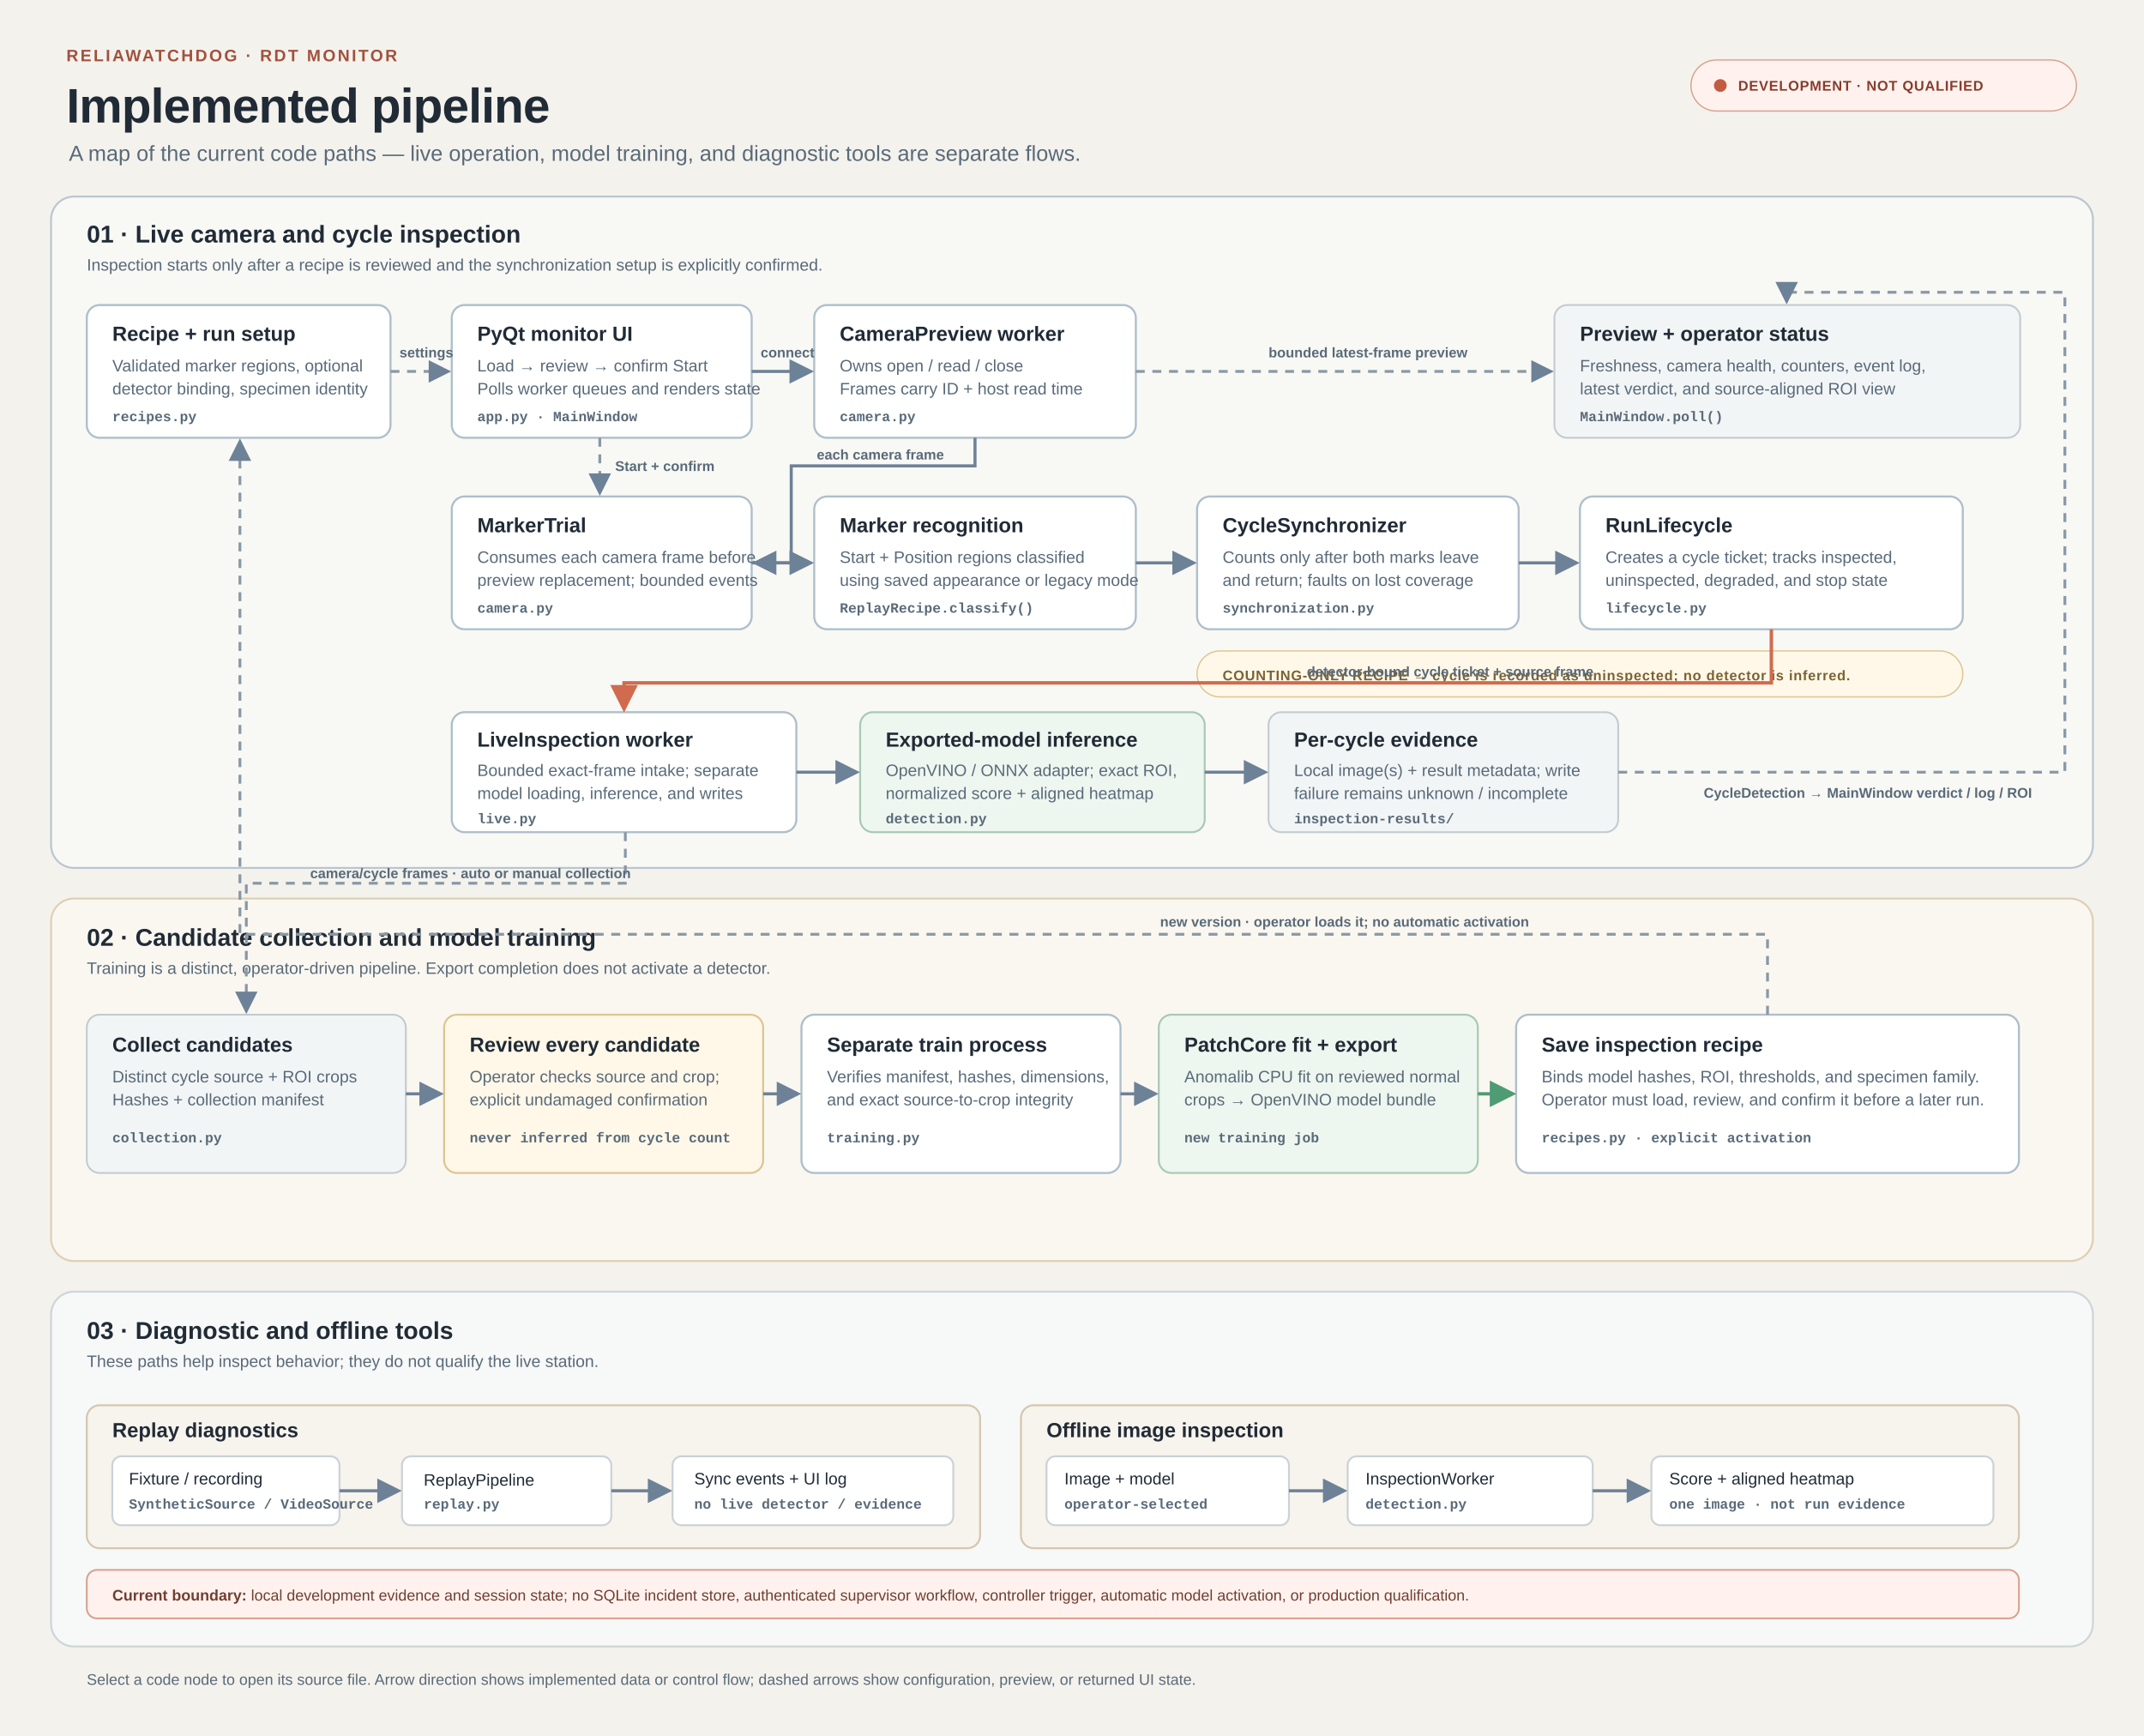
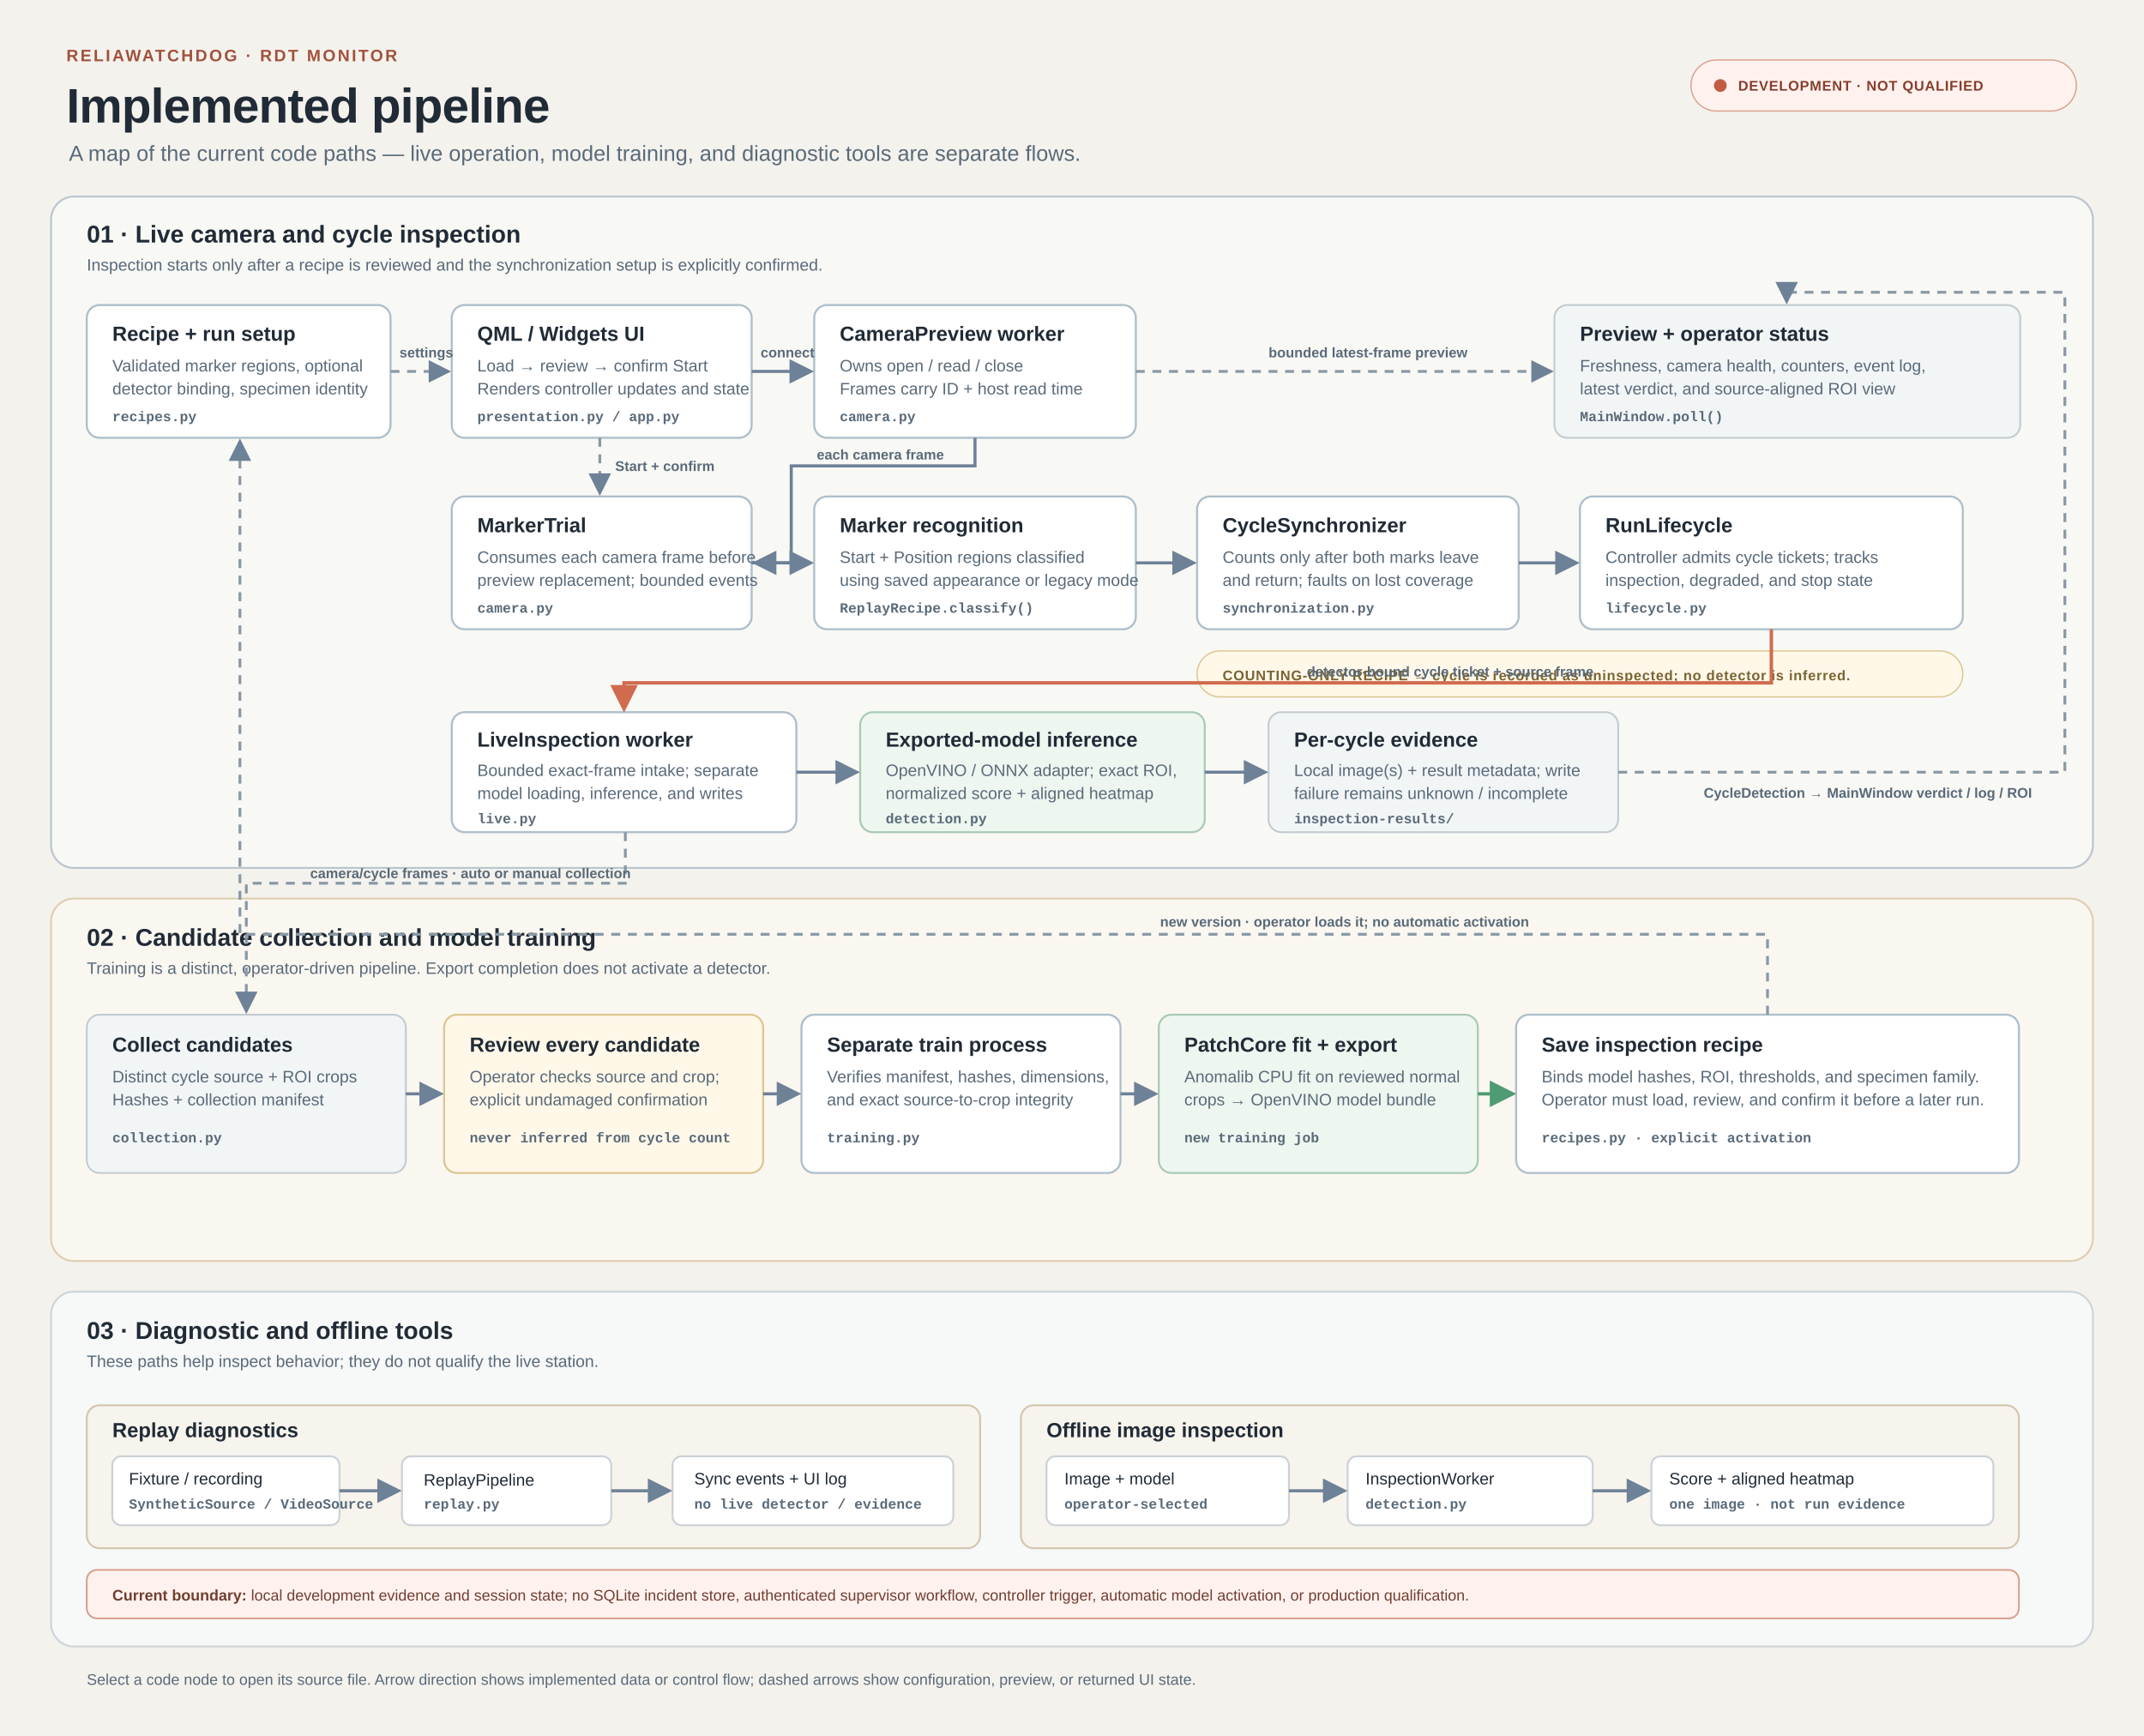
<svg xmlns="http://www.w3.org/2000/svg" viewBox="0 0 1680 1360" role="img" aria-labelledby="title desc">
  <defs>
    <marker id="arrow" viewBox="0 0 10 10" refX="8" refY="5" markerWidth="8" markerHeight="8" orient="auto-start-reverse">
      <path d="M0 0 10 5 0 10Z" fill="#6d8197" />
    </marker>
    <marker id="arrow-accent" viewBox="0 0 10 10" refX="8" refY="5" markerWidth="8" markerHeight="8" orient="auto-start-reverse">
      <path d="M0 0 10 5 0 10Z" fill="#d06b4f" />
    </marker>
    <marker id="arrow-green" viewBox="0 0 10 10" refX="8" refY="5" markerWidth="8" markerHeight="8" orient="auto-start-reverse">
      <path d="M0 0 10 5 0 10Z" fill="#4f9b73" />
    </marker>
    <style>
      .page { fill:#f4f2ed; }
      .ink { fill:#202b36; }
      .muted { fill:#596a79; }
      .soft { fill:#82909c; }
      .lane { fill:#fbfaf7; stroke:#d8d5ce; stroke-width:1.5; }
      .lane-live { fill:#f8f8f5; stroke:#b9c6cf; stroke-width:1.5; }
      .lane-training { fill:#faf7f1; stroke:#decfb4; stroke-width:1.5; }
      .lane-tools { fill:#f7f8f8; stroke:#cdd5d9; stroke-width:1.5; }
      .node { fill:#fff; stroke:#cbd2d7; stroke-width:1.5; }
      .node-live { fill:#fff; stroke:#aebfca; stroke-width:1.6; }
      .node-data { fill:#f2f5f6; stroke:#c1cbd0; stroke-width:1.4; }
      .node-human { fill:#fff8e9; stroke:#dcc58f; stroke-width:1.5; }
      .node-model { fill:#eef6f0; stroke:#a8c9b3; stroke-width:1.5; }
      .node-optional { fill:#f7f3ed; stroke:#d4c7af; stroke-width:1.5; }
      .warning { fill:#fff2ee; stroke:#d9a18e; stroke-width:1.4; }
      .edge { fill:none; stroke:#6d8197; stroke-width:2.4; marker-end:url(#arrow); }
      .edge-data { fill:none; stroke:#8998a5; stroke-width:2.2; stroke-dasharray:7 6; marker-end:url(#arrow); }
      .edge-accent { fill:none; stroke:#d06b4f; stroke-width:2.7; marker-end:url(#arrow-accent); }
      .edge-green { fill:none; stroke:#4f9b73; stroke-width:2.6; marker-end:url(#arrow-green); }
      .eyebrow { font:700 13px 'Segoe UI',Arial,sans-serif; letter-spacing:1.6px; }
      .title { font:700 38px 'Segoe UI',Arial,sans-serif; letter-spacing:-.5px; }
      .subtitle { font:400 17px 'Segoe UI',Arial,sans-serif; }
      .lane-title { font:700 19px 'Segoe UI',Arial,sans-serif; }
      .lane-note { font:400 13px 'Segoe UI',Arial,sans-serif; }
      .node-title { font:700 16px 'Segoe UI',Arial,sans-serif; }
      .node-copy { font:400 13px 'Segoe UI',Arial,sans-serif; }
      .node-mono { font:600 11px Consolas,'Courier New',monospace; }
      .edge-label { font:600 11px 'Segoe UI',Arial,sans-serif; fill:#596a79; }
      .pill-text { font:700 11px 'Segoe UI',Arial,sans-serif; letter-spacing:.5px; }
      .foot { font:400 12px 'Segoe UI',Arial,sans-serif; }
      a { text-decoration:none; }
      a:hover .node { stroke:#d06b4f; stroke-width:2.4; }
      a:focus .node { stroke:#d06b4f; stroke-width:3; }
    </style>
  </defs>
  <rect class="page" width="1680" height="1360" />
  <text x="52" y="48" class="eyebrow" fill="#a1513c">RELIAWATCHDOG · RDT MONITOR</text>
  <text x="52" y="96" class="title ink">Implemented pipeline</text>
  <text x="54" y="126" class="subtitle muted">A map of the current code paths — live operation, model training, and diagnostic tools are separate flows.</text>
  <rect x="1325" y="47" width="302" height="40" rx="20" fill="#fff2ee" stroke="#d9a18e" />
  <circle cx="1348" cy="67" r="5" fill="#c35b42" />
  <text x="1362" y="71" class="pill-text" fill="#873c2c">DEVELOPMENT · NOT QUALIFIED</text>
  <rect x="40" y="154" width="1600" height="526" rx="18" class="lane-live" />
  <text x="68" y="190" class="lane-title ink">01 · Live camera and cycle inspection</text>
  <text x="68" y="212" class="lane-note muted">Inspection starts only after a recipe is reviewed and the synchronization setup is explicitly confirmed.</text>
  <a href="../application/rdt_monitor/src/rdt_monitor/recipes.py" aria-label="Open recipe implementation">
    <rect x="68" y="239" width="238" height="104" rx="10" class="node-live" />
    <text x="88" y="267" class="node-title ink">Recipe + run setup</text>
    <text x="88" y="291" class="node-copy muted">Validated marker regions, optional</text>
    <text x="88" y="309" class="node-copy muted">detector binding, specimen identity</text>
    <text x="88" y="330" class="node-mono muted">recipes.py</text>
  </a>
-   <a href="../application/rdt_monitor/src/rdt_monitor/app.py" aria-label="Open monitor UI implementation">
+   <a href="../application/rdt_monitor/src/rdt_monitor/presentation.py" aria-label="Open shared-controller QML presentation implementation">
    <rect x="354" y="239" width="235" height="104" rx="10" class="node-live" />
-     <text x="374" y="267" class="node-title ink">PyQt monitor UI</text>
+     <text x="374" y="267" class="node-title ink">QML / Widgets UI</text>
    <text x="374" y="291" class="node-copy muted">Load → review → confirm Start</text>
-     <text x="374" y="309" class="node-copy muted">Polls worker queues and renders state</text>
-     <text x="374" y="330" class="node-mono muted">app.py · MainWindow</text>
+     <text x="374" y="309" class="node-copy muted">Renders controller updates and state</text>
+     <text x="374" y="330" class="node-mono muted">presentation.py / app.py</text>
  </a>
  <a href="../application/rdt_monitor/src/rdt_monitor/camera.py" aria-label="Open camera worker implementation">
    <rect x="638" y="239" width="252" height="104" rx="10" class="node-live" />
    <text x="658" y="267" class="node-title ink">CameraPreview worker</text>
    <text x="658" y="291" class="node-copy muted">Owns open / read / close</text>
    <text x="658" y="309" class="node-copy muted">Frames carry ID + host read time</text>
    <text x="658" y="330" class="node-mono muted">camera.py</text>
  </a>
  <a href="../application/rdt_monitor/src/rdt_monitor/app.py" aria-label="Open UI preview and status implementation">
    <rect x="1218" y="239" width="365" height="104" rx="10" class="node-data" />
    <text x="1238" y="267" class="node-title ink">Preview + operator status</text>
    <text x="1238" y="291" class="node-copy muted">Freshness, camera health, counters, event log,</text>
    <text x="1238" y="309" class="node-copy muted">latest verdict, and source-aligned ROI view</text>
    <text x="1238" y="330" class="node-mono muted">MainWindow.poll()</text>
  </a>
  <path d="M306 291 H350" class="edge-data" />
  <text x="313" y="280" class="edge-label">settings</text>
  <path d="M589 291 H634" class="edge" />
  <text x="596" y="280" class="edge-label">connect</text>
  <path d="M890 291 H1214" class="edge-data" />
  <text x="994" y="280" class="edge-label">bounded latest-frame preview</text>
  <a href="../application/rdt_monitor/src/rdt_monitor/camera.py" aria-label="Open marker trial implementation">
    <rect x="354" y="389" width="235" height="104" rx="10" class="node-live" />
    <text x="374" y="417" class="node-title ink">MarkerTrial</text>
    <text x="374" y="441" class="node-copy muted">Consumes each camera frame before</text>
    <text x="374" y="459" class="node-copy muted">preview replacement; bounded events</text>
    <text x="374" y="480" class="node-mono muted">camera.py</text>
  </a>
  <a href="../application/rdt_monitor/src/rdt_monitor/replay.py" aria-label="Open marker recognition and recipe implementation">
    <rect x="638" y="389" width="252" height="104" rx="10" class="node-live" />
    <text x="658" y="417" class="node-title ink">Marker recognition</text>
    <text x="658" y="441" class="node-copy muted">Start + Position regions classified</text>
    <text x="658" y="459" class="node-copy muted">using saved appearance or legacy mode</text>
    <text x="658" y="480" class="node-mono muted">ReplayRecipe.classify()</text>
  </a>
  <a href="../application/rdt_monitor/src/rdt_monitor/synchronization.py" aria-label="Open cycle synchronizer implementation">
    <rect x="938" y="389" width="252" height="104" rx="10" class="node-live" />
    <text x="958" y="417" class="node-title ink">CycleSynchronizer</text>
    <text x="958" y="441" class="node-copy muted">Counts only after both marks leave</text>
    <text x="958" y="459" class="node-copy muted">and return; faults on lost coverage</text>
    <text x="958" y="480" class="node-mono muted">synchronization.py</text>
  </a>
  <a href="../application/rdt_monitor/src/rdt_monitor/lifecycle.py" aria-label="Open run lifecycle implementation">
    <rect x="1238" y="389" width="300" height="104" rx="10" class="node-live" />
    <text x="1258" y="417" class="node-title ink">RunLifecycle</text>
-     <text x="1258" y="441" class="node-copy muted">Creates a cycle ticket; tracks inspected,</text>
-     <text x="1258" y="459" class="node-copy muted">uninspected, degraded, and stop state</text>
+     <text x="1258" y="441" class="node-copy muted">Controller admits cycle tickets; tracks</text>
+     <text x="1258" y="459" class="node-copy muted">inspection, degraded, and stop state</text>
    <text x="1258" y="480" class="node-mono muted">lifecycle.py</text>
  </a>
  <path d="M764 343 V365 H620 V441 H593" class="edge" />
  <text x="640" y="360" class="edge-label">each camera frame</text>
  <path d="M589 441 H634" class="edge" />
  <path d="M890 441 H934" class="edge" />
  <path d="M1190 441 H1234" class="edge" />
  <path d="M470 343 V385" class="edge-data" />
  <text x="482" y="369" class="edge-label">Start + confirm</text>
  <rect x="938" y="510" width="600" height="36" rx="18" fill="#fff8e9" stroke="#dcc58f" />
  <text x="958" y="533" class="pill-text" fill="#7a6332">COUNTING-ONLY RECIPE → cycle is recorded as uninspected; no detector is inferred.</text>
  <a href="../application/rdt_monitor/src/rdt_monitor/live.py" aria-label="Open live inspection worker implementation">
    <rect x="354" y="558" width="270" height="94" rx="10" class="node-live" />
    <text x="374" y="585" class="node-title ink">LiveInspection worker</text>
    <text x="374" y="608" class="node-copy muted">Bounded exact-frame intake; separate</text>
    <text x="374" y="626" class="node-copy muted">model loading, inference, and writes</text>
    <text x="374" y="645" class="node-mono muted">live.py</text>
  </a>
  <a href="../application/rdt_monitor/src/rdt_monitor/detection.py" aria-label="Open model inference implementation">
    <rect x="674" y="558" width="270" height="94" rx="10" class="node-model" />
    <text x="694" y="585" class="node-title ink">Exported-model inference</text>
    <text x="694" y="608" class="node-copy muted">OpenVINO / ONNX adapter; exact ROI,</text>
    <text x="694" y="626" class="node-copy muted">normalized score + aligned heatmap</text>
    <text x="694" y="645" class="node-mono muted">detection.py</text>
  </a>
  <a href="../application/rdt_monitor/src/rdt_monitor/live.py" aria-label="Open per-cycle evidence implementation">
    <rect x="994" y="558" width="274" height="94" rx="10" class="node-data" />
    <text x="1014" y="585" class="node-title ink">Per-cycle evidence</text>
    <text x="1014" y="608" class="node-copy muted">Local image(s) + result metadata; write</text>
    <text x="1014" y="626" class="node-copy muted">failure remains unknown / incomplete</text>
    <text x="1014" y="645" class="node-mono muted">inspection-results/</text>
  </a>
  <path d="M1388 493 V535 H489 V554" class="edge-accent" />
  <text x="1024" y="530" class="edge-label" fill="#a1513c">detector-bound cycle ticket + source frame</text>
  <path d="M624 605 H670" class="edge" />
  <path d="M944 605 H990" class="edge" />
  <path d="M1268 605 H1618 V229 H1400 V235" class="edge-data" />
  <text x="1335" y="625" class="edge-label">CycleDetection → MainWindow verdict / log / ROI</text>
  <rect x="40" y="704" width="1600" height="284" rx="18" class="lane-training" />
  <text x="68" y="741" class="lane-title ink">02 · Candidate collection and model training</text>
  <text x="68" y="763" class="lane-note muted">Training is a distinct, operator-driven pipeline. Export completion does not activate a detector.</text>
  <a href="../application/rdt_monitor/src/rdt_monitor/collection.py" aria-label="Open candidate collection implementation">
    <rect x="68" y="795" width="250" height="124" rx="10" class="node-data" />
    <text x="88" y="824" class="node-title ink">Collect candidates</text>
    <text x="88" y="848" class="node-copy muted">Distinct cycle source + ROI crops</text>
    <text x="88" y="866" class="node-copy muted">Hashes + collection manifest</text>
    <text x="88" y="895" class="node-mono muted">collection.py</text>
  </a>
  <rect x="348" y="795" width="250" height="124" rx="10" class="node-human" />
  <text x="368" y="824" class="node-title ink">Review every candidate</text>
  <text x="368" y="848" class="node-copy muted">Operator checks source and crop;</text>
  <text x="368" y="866" class="node-copy muted">explicit undamaged confirmation</text>
  <text x="368" y="895" class="node-mono muted">never inferred from cycle count</text>
  <a href="../application/rdt_monitor/src/rdt_monitor/training.py" aria-label="Open separate model training process">
    <rect x="628" y="795" width="250" height="124" rx="10" class="node-live" />
    <text x="648" y="824" class="node-title ink">Separate train process</text>
    <text x="648" y="848" class="node-copy muted">Verifies manifest, hashes, dimensions,</text>
    <text x="648" y="866" class="node-copy muted">and exact source-to-crop integrity</text>
    <text x="648" y="895" class="node-mono muted">training.py</text>
  </a>
  <a href="../application/rdt_monitor/src/rdt_monitor/training.py" aria-label="Open PatchCore fit and export implementation">
    <rect x="908" y="795" width="250" height="124" rx="10" class="node-model" />
    <text x="928" y="824" class="node-title ink">PatchCore fit + export</text>
    <text x="928" y="848" class="node-copy muted">Anomalib CPU fit on reviewed normal</text>
    <text x="928" y="866" class="node-copy muted">crops → OpenVINO model bundle</text>
    <text x="928" y="895" class="node-mono muted">new training job</text>
  </a>
  <a href="../application/rdt_monitor/src/rdt_monitor/recipes.py" aria-label="Open inspection recipe implementation">
    <rect x="1188" y="795" width="394" height="124" rx="10" class="node-live" />
    <text x="1208" y="824" class="node-title ink">Save inspection recipe</text>
    <text x="1208" y="848" class="node-copy muted">Binds model hashes, ROI, thresholds, and specimen family.</text>
    <text x="1208" y="866" class="node-copy muted">Operator must load, review, and confirm it before a later run.</text>
    <text x="1208" y="895" class="node-mono muted">recipes.py · explicit activation</text>
  </a>
  <path d="M318 857 H344" class="edge" />
  <path d="M598 857 H624" class="edge" />
  <path d="M878 857 H904" class="edge" />
  <path d="M1158 857 H1184" class="edge-green" />
  <path d="M1385 795 V732 H188 V347" class="edge-data" />
  <text x="909" y="726" class="edge-label">new version · operator loads it; no automatic activation</text>
  <path d="M490 652 V692 H193 V791" class="edge-data" />
  <text x="243" y="688" class="edge-label">camera/cycle frames · auto or manual collection</text>
  <rect x="40" y="1012" width="1600" height="278" rx="18" class="lane-tools" />
  <text x="68" y="1049" class="lane-title ink">03 · Diagnostic and offline tools</text>
  <text x="68" y="1071" class="lane-note muted">These paths help inspect behavior; they do not qualify the live station.</text>
  <rect x="68" y="1101" width="700" height="112" rx="10" class="node-optional" />
  <text x="88" y="1126" class="node-title ink">Replay diagnostics</text>
  <rect x="88" y="1141" width="178" height="54" rx="7" class="node" />
  <text x="101" y="1163" class="node-copy ink">Fixture / recording</text>
  <text x="101" y="1182" class="node-mono muted">SyntheticSource / VideoSource</text>
  <rect x="315" y="1141" width="164" height="54" rx="7" class="node" />
  <text x="332" y="1164" class="node-copy ink">ReplayPipeline</text>
  <text x="332" y="1182" class="node-mono muted">replay.py</text>
  <rect x="527" y="1141" width="220" height="54" rx="7" class="node" />
  <text x="544" y="1163" class="node-copy ink">Sync events + UI log</text>
  <text x="544" y="1182" class="node-mono muted">no live detector / evidence</text>
  <path d="M266 1168 H311" class="edge" />
  <path d="M479 1168 H523" class="edge" />
  <rect x="800" y="1101" width="782" height="112" rx="10" class="node-optional" />
  <text x="820" y="1126" class="node-title ink">Offline image inspection</text>
  <rect x="820" y="1141" width="190" height="54" rx="7" class="node" />
  <text x="834" y="1163" class="node-copy ink">Image + model</text>
  <text x="834" y="1182" class="node-mono muted">operator-selected</text>
  <rect x="1056" y="1141" width="192" height="54" rx="7" class="node" />
  <text x="1070" y="1163" class="node-copy ink">InspectionWorker</text>
  <text x="1070" y="1182" class="node-mono muted">detection.py</text>
  <rect x="1294" y="1141" width="268" height="54" rx="7" class="node" />
  <text x="1308" y="1163" class="node-copy ink">Score + aligned heatmap</text>
  <text x="1308" y="1182" class="node-mono muted">one image · not run evidence</text>
  <path d="M1010 1168 H1052" class="edge" />
  <path d="M1248 1168 H1290" class="edge" />
  <rect x="68" y="1230" width="1514" height="38" rx="8" class="warning" />
  <text x="88" y="1254" class="foot" fill="#713e31">
    <tspan font-weight="700">Current boundary:</tspan> local development evidence and session state; no SQLite incident store, authenticated supervisor workflow, controller trigger, automatic model activation, or production qualification.</text>
  <text x="68" y="1320" class="foot muted">Select a code node to open its source file. Arrow direction shows implemented data or control flow; dashed arrows show configuration, preview, or returned UI state.</text>
</svg>
